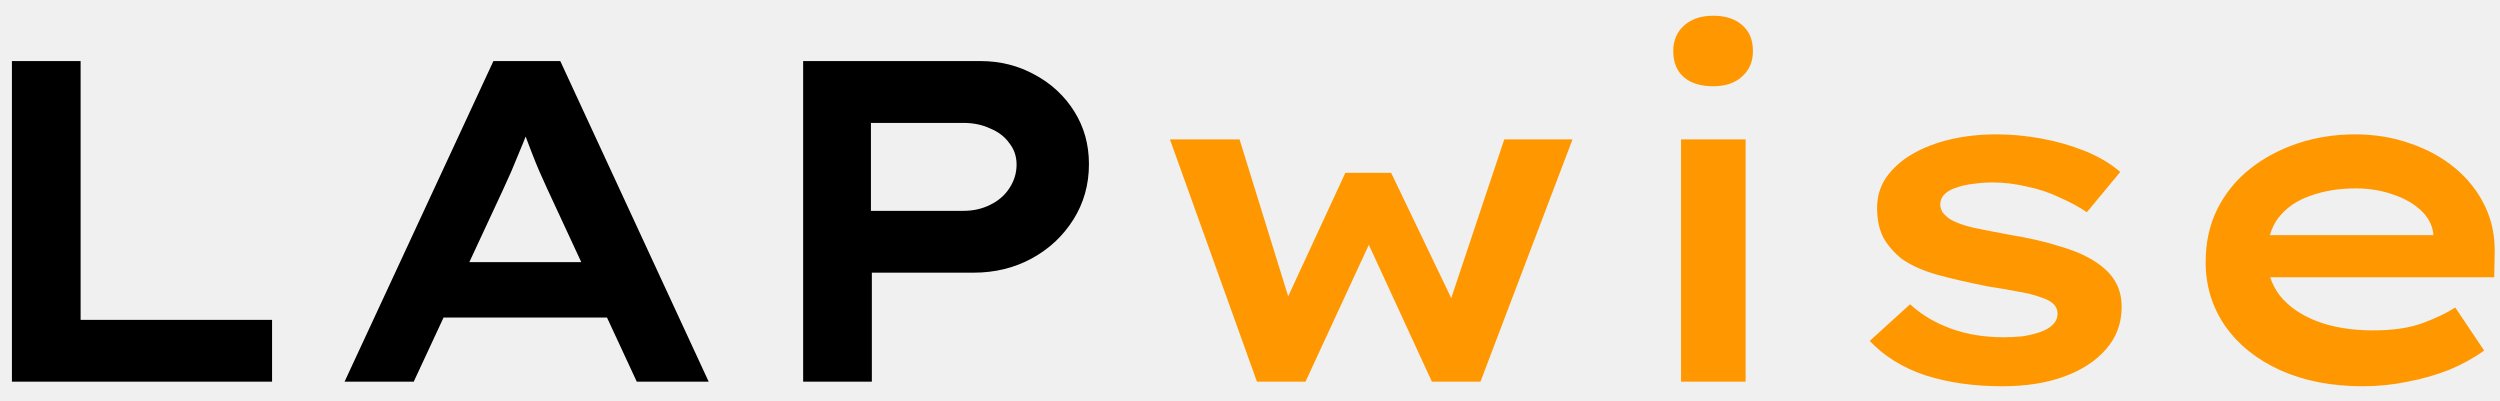
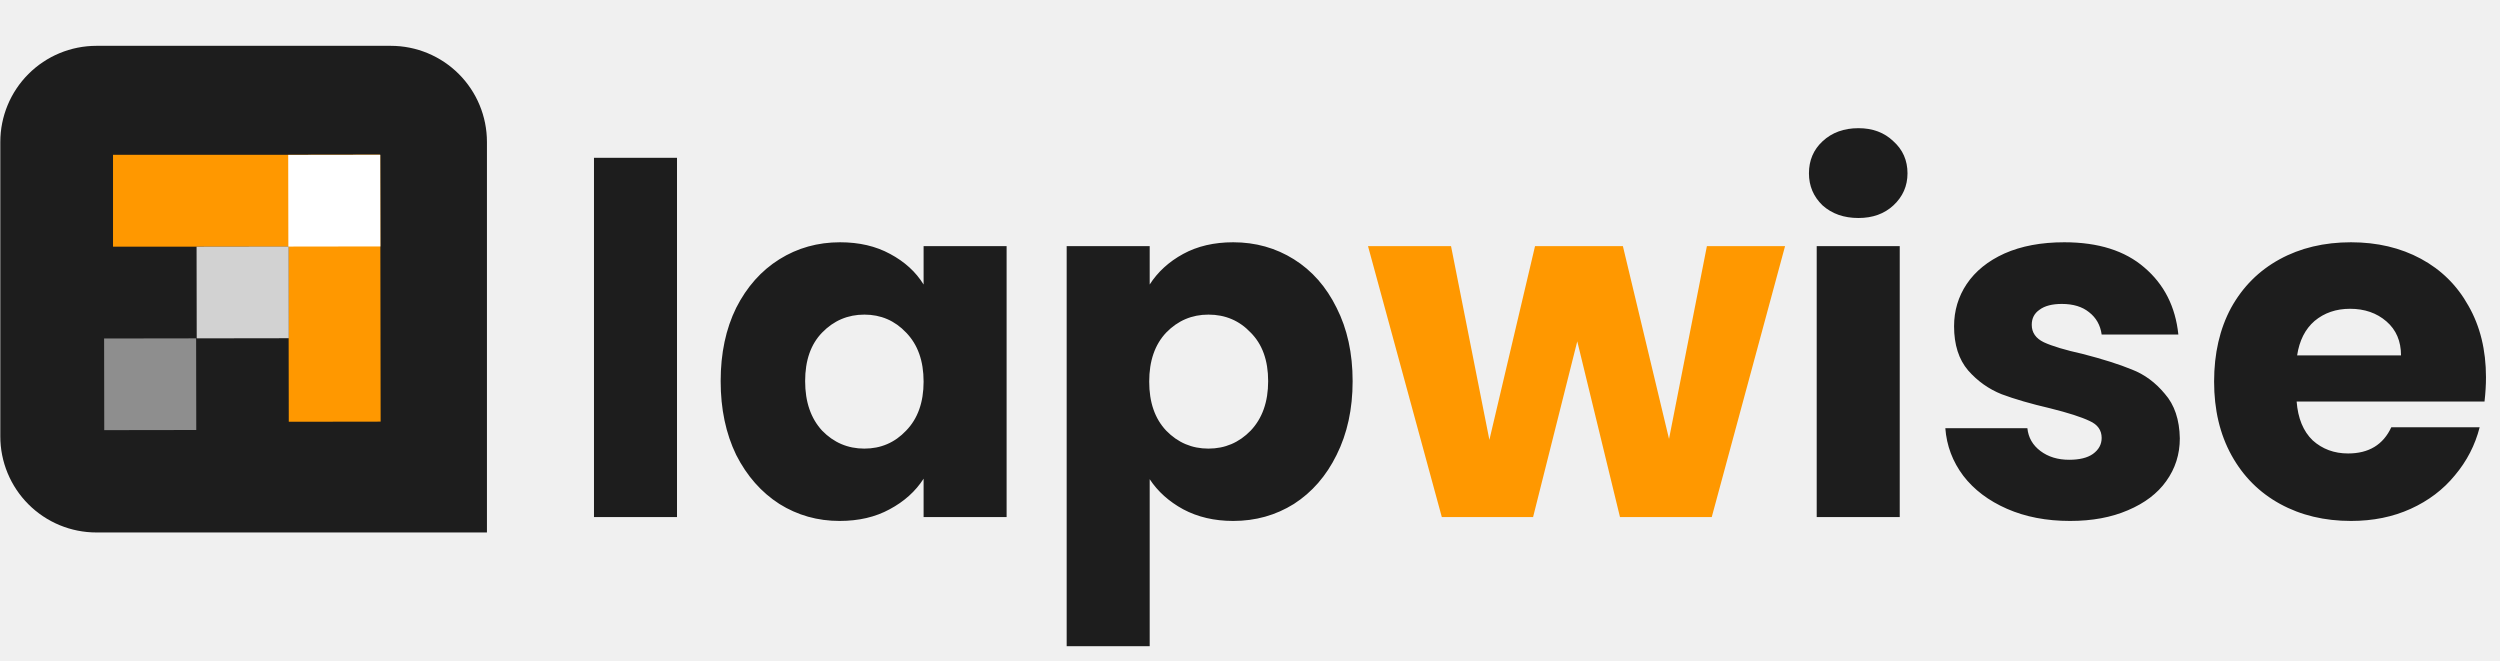
- <svg xmlns="http://www.w3.org/2000/svg" width="131" height="21" viewBox="0 0 131 21" fill="none">
-   <path d="M0.624 20V3.2H4.224V16.76H14.256V20H0.624ZM18.055 20L25.855 3.2H29.359L37.135 20H33.367L28.687 9.92C28.543 9.6 28.399 9.28 28.255 8.96C28.111 8.624 27.975 8.288 27.847 7.952C27.719 7.616 27.591 7.28 27.463 6.944C27.351 6.608 27.247 6.28 27.151 5.96L27.943 5.936C27.847 6.288 27.735 6.64 27.607 6.992C27.479 7.328 27.343 7.664 27.199 8C27.071 8.32 26.935 8.648 26.791 8.984C26.647 9.304 26.495 9.64 26.335 9.992L21.679 20H18.055ZM21.607 16.64L22.831 13.736H32.215L32.911 16.64H21.607ZM42.085 20V3.2H51.373C52.413 3.2 53.365 3.44 54.229 3.92C55.093 4.384 55.781 5.024 56.293 5.84C56.805 6.656 57.061 7.576 57.061 8.6C57.061 9.672 56.789 10.64 56.245 11.504C55.701 12.368 54.973 13.048 54.061 13.544C53.149 14.04 52.133 14.288 51.013 14.288H45.685V20H42.085ZM45.637 11.048H50.485C50.997 11.048 51.461 10.944 51.877 10.736C52.309 10.528 52.645 10.24 52.885 9.872C53.141 9.488 53.269 9.072 53.269 8.624C53.269 8.192 53.141 7.816 52.885 7.496C52.645 7.16 52.309 6.904 51.877 6.728C51.461 6.536 50.997 6.44 50.485 6.44H45.637V11.048Z" fill="black" />
-   <path d="M65.864 20L61.304 7.304H64.952L67.712 16.208L67.208 16.16L70.496 9.056H72.896L76.304 16.16L75.848 16.208L78.824 7.304H82.4L77.576 20H75.032L71.072 11.408L72.44 11.288L68.408 20H65.864ZM88.086 20V7.304H91.47V20H88.086ZM89.766 4.52C89.11 4.52 88.598 4.36 88.23 4.04C87.862 3.72 87.678 3.264 87.678 2.672C87.678 2.128 87.862 1.688 88.23 1.352C88.614 1 89.126 0.824 89.766 0.824C90.422 0.824 90.934 0.992 91.302 1.328C91.67 1.648 91.854 2.096 91.854 2.672C91.854 3.232 91.662 3.68 91.278 4.016C90.91 4.352 90.406 4.52 89.766 4.52ZM104.911 20.24C103.423 20.24 102.079 20.048 100.879 19.664C99.695 19.264 98.727 18.664 97.975 17.864L100.087 15.944C100.679 16.488 101.391 16.912 102.223 17.216C103.055 17.52 103.975 17.672 104.983 17.672C105.319 17.672 105.647 17.656 105.967 17.624C106.287 17.576 106.591 17.504 106.879 17.408C107.167 17.312 107.391 17.184 107.551 17.024C107.727 16.864 107.815 16.664 107.815 16.424C107.815 16.04 107.527 15.76 106.951 15.584C106.615 15.456 106.199 15.352 105.703 15.272C105.207 15.176 104.695 15.088 104.167 15.008C103.191 14.816 102.319 14.616 101.551 14.408C100.799 14.2 100.167 13.92 99.655 13.568C99.255 13.248 98.935 12.88 98.695 12.464C98.471 12.032 98.359 11.512 98.359 10.904C98.359 10.296 98.519 9.76 98.839 9.296C99.175 8.816 99.631 8.408 100.207 8.072C100.783 7.736 101.447 7.48 102.199 7.304C102.951 7.128 103.759 7.04 104.623 7.04C105.375 7.04 106.151 7.112 106.951 7.256C107.751 7.4 108.511 7.616 109.231 7.904C109.951 8.192 110.575 8.56 111.103 9.008L109.351 11.12C108.951 10.848 108.479 10.592 107.935 10.352C107.407 10.096 106.831 9.904 106.207 9.776C105.599 9.632 104.999 9.56 104.407 9.56C104.071 9.56 103.743 9.584 103.423 9.632C103.103 9.664 102.807 9.728 102.535 9.824C102.263 9.904 102.047 10.024 101.887 10.184C101.743 10.328 101.671 10.504 101.671 10.712C101.671 10.856 101.711 10.992 101.791 11.12C101.887 11.248 102.015 11.368 102.175 11.48C102.463 11.656 102.879 11.808 103.423 11.936C103.967 12.048 104.583 12.168 105.271 12.296C106.343 12.472 107.271 12.688 108.055 12.944C108.855 13.184 109.503 13.488 109.999 13.856C110.399 14.144 110.695 14.472 110.887 14.84C111.079 15.192 111.175 15.608 111.175 16.088C111.175 16.936 110.903 17.672 110.359 18.296C109.815 18.92 109.079 19.4 108.151 19.736C107.223 20.072 106.143 20.24 104.911 20.24ZM123.808 20.24C122.176 20.24 120.736 19.96 119.488 19.4C118.256 18.84 117.296 18.072 116.608 17.096C115.92 16.104 115.576 14.984 115.576 13.736C115.576 12.712 115.776 11.792 116.176 10.976C116.592 10.144 117.16 9.44 117.88 8.864C118.6 8.288 119.432 7.84 120.376 7.52C121.336 7.2 122.344 7.04 123.4 7.04C124.44 7.04 125.408 7.2 126.304 7.52C127.2 7.824 127.984 8.256 128.656 8.816C129.328 9.376 129.848 10.04 130.216 10.808C130.584 11.576 130.752 12.424 130.72 13.352L130.696 14.528H118.072L117.52 12.32H127.888L127.504 12.752V12.224C127.44 11.76 127.216 11.352 126.832 11C126.448 10.648 125.96 10.376 125.368 10.184C124.776 9.976 124.136 9.872 123.448 9.872C122.568 9.872 121.776 10 121.072 10.256C120.368 10.496 119.808 10.88 119.392 11.408C118.992 11.936 118.792 12.624 118.792 13.472C118.792 14.224 119.016 14.896 119.464 15.488C119.928 16.064 120.576 16.512 121.408 16.832C122.256 17.152 123.232 17.312 124.336 17.312C125.392 17.312 126.264 17.184 126.952 16.928C127.64 16.672 128.208 16.4 128.656 16.112L130.168 18.368C129.64 18.752 129.032 19.088 128.344 19.376C127.656 19.648 126.928 19.856 126.16 20C125.392 20.16 124.608 20.24 123.808 20.24Z" fill="#FF9800" />
+ <svg xmlns="http://www.w3.org/2000/svg" width="3650" height="965" viewBox="0 0 3650 965" fill="none">
+   <path d="M988.425 230.388V754.909H867.218V230.388H988.425ZM1052.16 556.441C1052.16 515.803 1059.72 480.126 1074.84 449.411C1090.44 418.695 1111.47 395.068 1137.93 378.529C1164.39 361.99 1193.92 353.721 1226.53 353.721C1254.41 353.721 1278.75 359.391 1299.54 370.732C1320.8 382.073 1337.11 396.958 1348.45 415.388V359.391H1469.65V754.909H1348.45V698.913C1336.63 717.342 1320.09 732.227 1298.83 743.568C1278.04 754.909 1253.7 760.579 1225.82 760.579C1193.69 760.579 1164.39 752.31 1137.93 735.771C1111.47 718.759 1090.44 694.896 1074.84 664.181C1059.72 632.993 1052.16 597.08 1052.16 556.441ZM1348.45 557.15C1348.45 526.907 1339.94 503.044 1322.93 485.56C1306.39 468.076 1286.07 459.334 1261.97 459.334C1237.87 459.334 1217.32 468.076 1200.3 485.56C1183.77 502.572 1175.5 526.199 1175.5 556.441C1175.5 586.684 1183.77 610.784 1200.3 628.74C1217.32 646.224 1237.87 654.966 1261.97 654.966C1286.07 654.966 1306.39 646.224 1322.93 628.74C1339.94 611.256 1348.45 587.393 1348.45 557.15ZM1678.55 415.388C1690.36 396.958 1706.66 382.073 1727.46 370.732C1748.25 359.391 1772.58 353.721 1800.46 353.721C1833.07 353.721 1862.6 361.99 1889.07 378.529C1915.53 395.068 1936.32 418.695 1951.44 449.411C1967.03 480.126 1974.83 515.803 1974.83 556.441C1974.83 597.08 1967.03 632.993 1951.44 664.181C1936.32 694.896 1915.53 718.759 1889.07 735.771C1862.6 752.31 1833.07 760.579 1800.46 760.579C1773.06 760.579 1748.72 754.909 1727.46 743.568C1706.66 732.227 1690.36 717.578 1678.55 699.621V943.453H1557.34V359.391H1678.55V415.388ZM1851.5 556.441C1851.5 526.199 1842.99 502.572 1825.98 485.56C1809.44 468.076 1788.89 459.334 1764.31 459.334C1740.21 459.334 1719.66 468.076 1702.65 485.56C1686.11 503.044 1677.84 526.907 1677.84 557.15C1677.84 587.393 1686.11 611.256 1702.65 628.74C1719.66 646.224 1740.21 654.966 1764.31 654.966C1788.41 654.966 1808.97 646.224 1825.98 628.74C1842.99 610.784 1851.5 586.684 1851.5 556.441ZM2713.36 318.28C2692.09 318.28 2674.61 312.137 2660.91 299.851C2647.68 287.093 2641.06 271.499 2641.06 253.07C2641.06 234.168 2647.68 218.574 2660.91 206.288C2674.61 193.529 2692.09 187.15 2713.36 187.15C2734.15 187.15 2751.16 193.529 2764.39 206.288C2778.1 218.574 2784.95 234.168 2784.95 253.07C2784.95 271.499 2778.1 287.093 2764.39 299.851C2751.16 312.137 2734.15 318.28 2713.36 318.28ZM2773.61 359.391V754.909H2652.4V359.391H2773.61ZM3022.35 760.579C2987.85 760.579 2957.13 754.672 2930.2 742.859C2903.26 731.045 2882 714.979 2866.41 694.66C2850.81 673.868 2842.07 650.713 2840.18 625.196H2959.97C2961.39 638.9 2967.77 650.004 2979.11 658.51C2990.45 667.016 3004.39 671.269 3020.93 671.269C3036.05 671.269 3047.63 668.434 3055.66 662.763C3064.17 656.62 3068.42 648.823 3068.42 639.372C3068.42 628.031 3062.51 619.762 3050.7 614.564C3038.88 608.893 3019.75 602.75 2993.28 596.135C2964.93 589.519 2941.3 582.667 2922.4 575.579C2903.5 568.019 2887.2 556.441 2873.49 540.847C2859.79 524.781 2852.94 503.28 2852.94 476.345C2852.94 453.663 2859.08 433.108 2871.37 414.679C2884.13 395.777 2902.56 380.892 2926.66 370.024C2951.23 359.155 2980.29 353.721 3013.84 353.721C3063.46 353.721 3102.44 366.007 3130.79 390.579C3159.62 415.151 3176.16 447.757 3180.41 488.395H3068.42C3066.53 474.692 3060.38 463.823 3049.99 455.79C3040.07 447.757 3026.83 443.74 3010.3 443.74C2996.12 443.74 2985.25 446.575 2977.69 452.246C2970.13 457.444 2966.35 464.768 2966.35 474.219C2966.35 485.56 2972.26 494.066 2984.07 499.736C2996.36 505.407 3015.26 511.077 3040.77 516.748C3070.07 524.308 3093.94 531.869 3112.36 539.43C3130.79 546.518 3146.86 558.331 3160.56 574.87C3174.74 590.937 3182.06 612.674 3182.54 640.081C3182.54 663.236 3175.92 684.027 3162.69 702.457C3149.93 720.413 3131.27 734.589 3106.69 744.985C3082.59 755.381 3054.48 760.579 3022.35 760.579ZM3629.53 550.771C3629.53 562.112 3628.82 573.925 3627.4 586.211H3353.09C3354.98 610.784 3362.78 629.685 3376.48 642.916C3390.66 655.675 3407.9 662.054 3428.22 662.054C3458.47 662.054 3479.49 649.296 3491.31 623.778H3620.31C3613.7 649.768 3601.65 673.159 3584.16 693.951C3567.15 714.743 3545.65 731.045 3519.66 742.859C3493.67 754.672 3464.61 760.579 3432.48 760.579C3393.73 760.579 3359.23 752.31 3328.99 735.771C3298.75 719.232 3275.12 695.605 3258.11 664.89C3241.1 634.174 3232.59 598.261 3232.59 557.15C3232.59 516.039 3240.86 480.126 3257.4 449.411C3274.41 418.695 3298.04 395.068 3328.28 378.529C3358.52 361.99 3393.26 353.721 3432.48 353.721C3470.75 353.721 3504.78 361.754 3534.55 377.821C3564.32 393.887 3587.47 416.805 3604.01 446.575C3621.02 476.345 3629.53 511.077 3629.53 550.771ZM3505.48 518.874C3505.48 498.082 3498.4 481.543 3484.22 469.257C3470.04 456.971 3452.32 450.828 3431.06 450.828C3410.74 450.828 3393.49 456.735 3379.32 468.549C3365.61 480.362 3357.11 497.137 3353.8 518.874H3505.48Z" fill="#1D1D1D" />
+   <path d="M2606.18 359.391L2499.15 754.909H2365.18L2302.81 498.319L2238.3 754.909H2105.05L1997.31 359.391H2118.52L2174.51 642.208L2241.14 359.391H2369.43L2436.77 640.79L2492.06 359.391H2606.18Z" fill="#FF9800" />
+   <path d="M710.937 777.404H140.797C122.365 777.411 104.113 773.785 87.083 766.735C70.052 759.684 54.578 749.347 41.545 736.313C28.512 723.279 18.174 707.805 11.124 690.775C4.073 673.744 0.448 655.491 0.455 637.059V207.255C0.455 170.033 15.241 134.336 41.56 108.016C67.879 81.696 103.576 66.91 140.797 66.91H570.594C607.816 66.91 643.512 81.696 669.832 108.016C696.151 134.336 710.937 170.033 710.937 207.255V777.404Z" fill="#1D1D1D" />
+   <path d="M421.613 615.78L555.732 615.58L555.118 226.001L420.999 226.201L421.613 615.78Z" fill="#FF9800" />
+   <path d="M554.579 360.119L554.579 226L165 226.033L165 360.152L554.579 360.119Z" fill="#FF9800" />
+   <path d="M421 360L555.33 359.799L555.119 226L420.789 226.2L421 360Z" fill="white" />
+   <path opacity="0.8" d="M287.211 494L421.541 493.8L421.33 360L287 360.2L287.211 494Z" fill="white" />
+   <path opacity="0.5" d="M152.211 628L286.541 627.8L286.33 494L152 494.2L152.211 628Z" fill="white" />
</svg>
